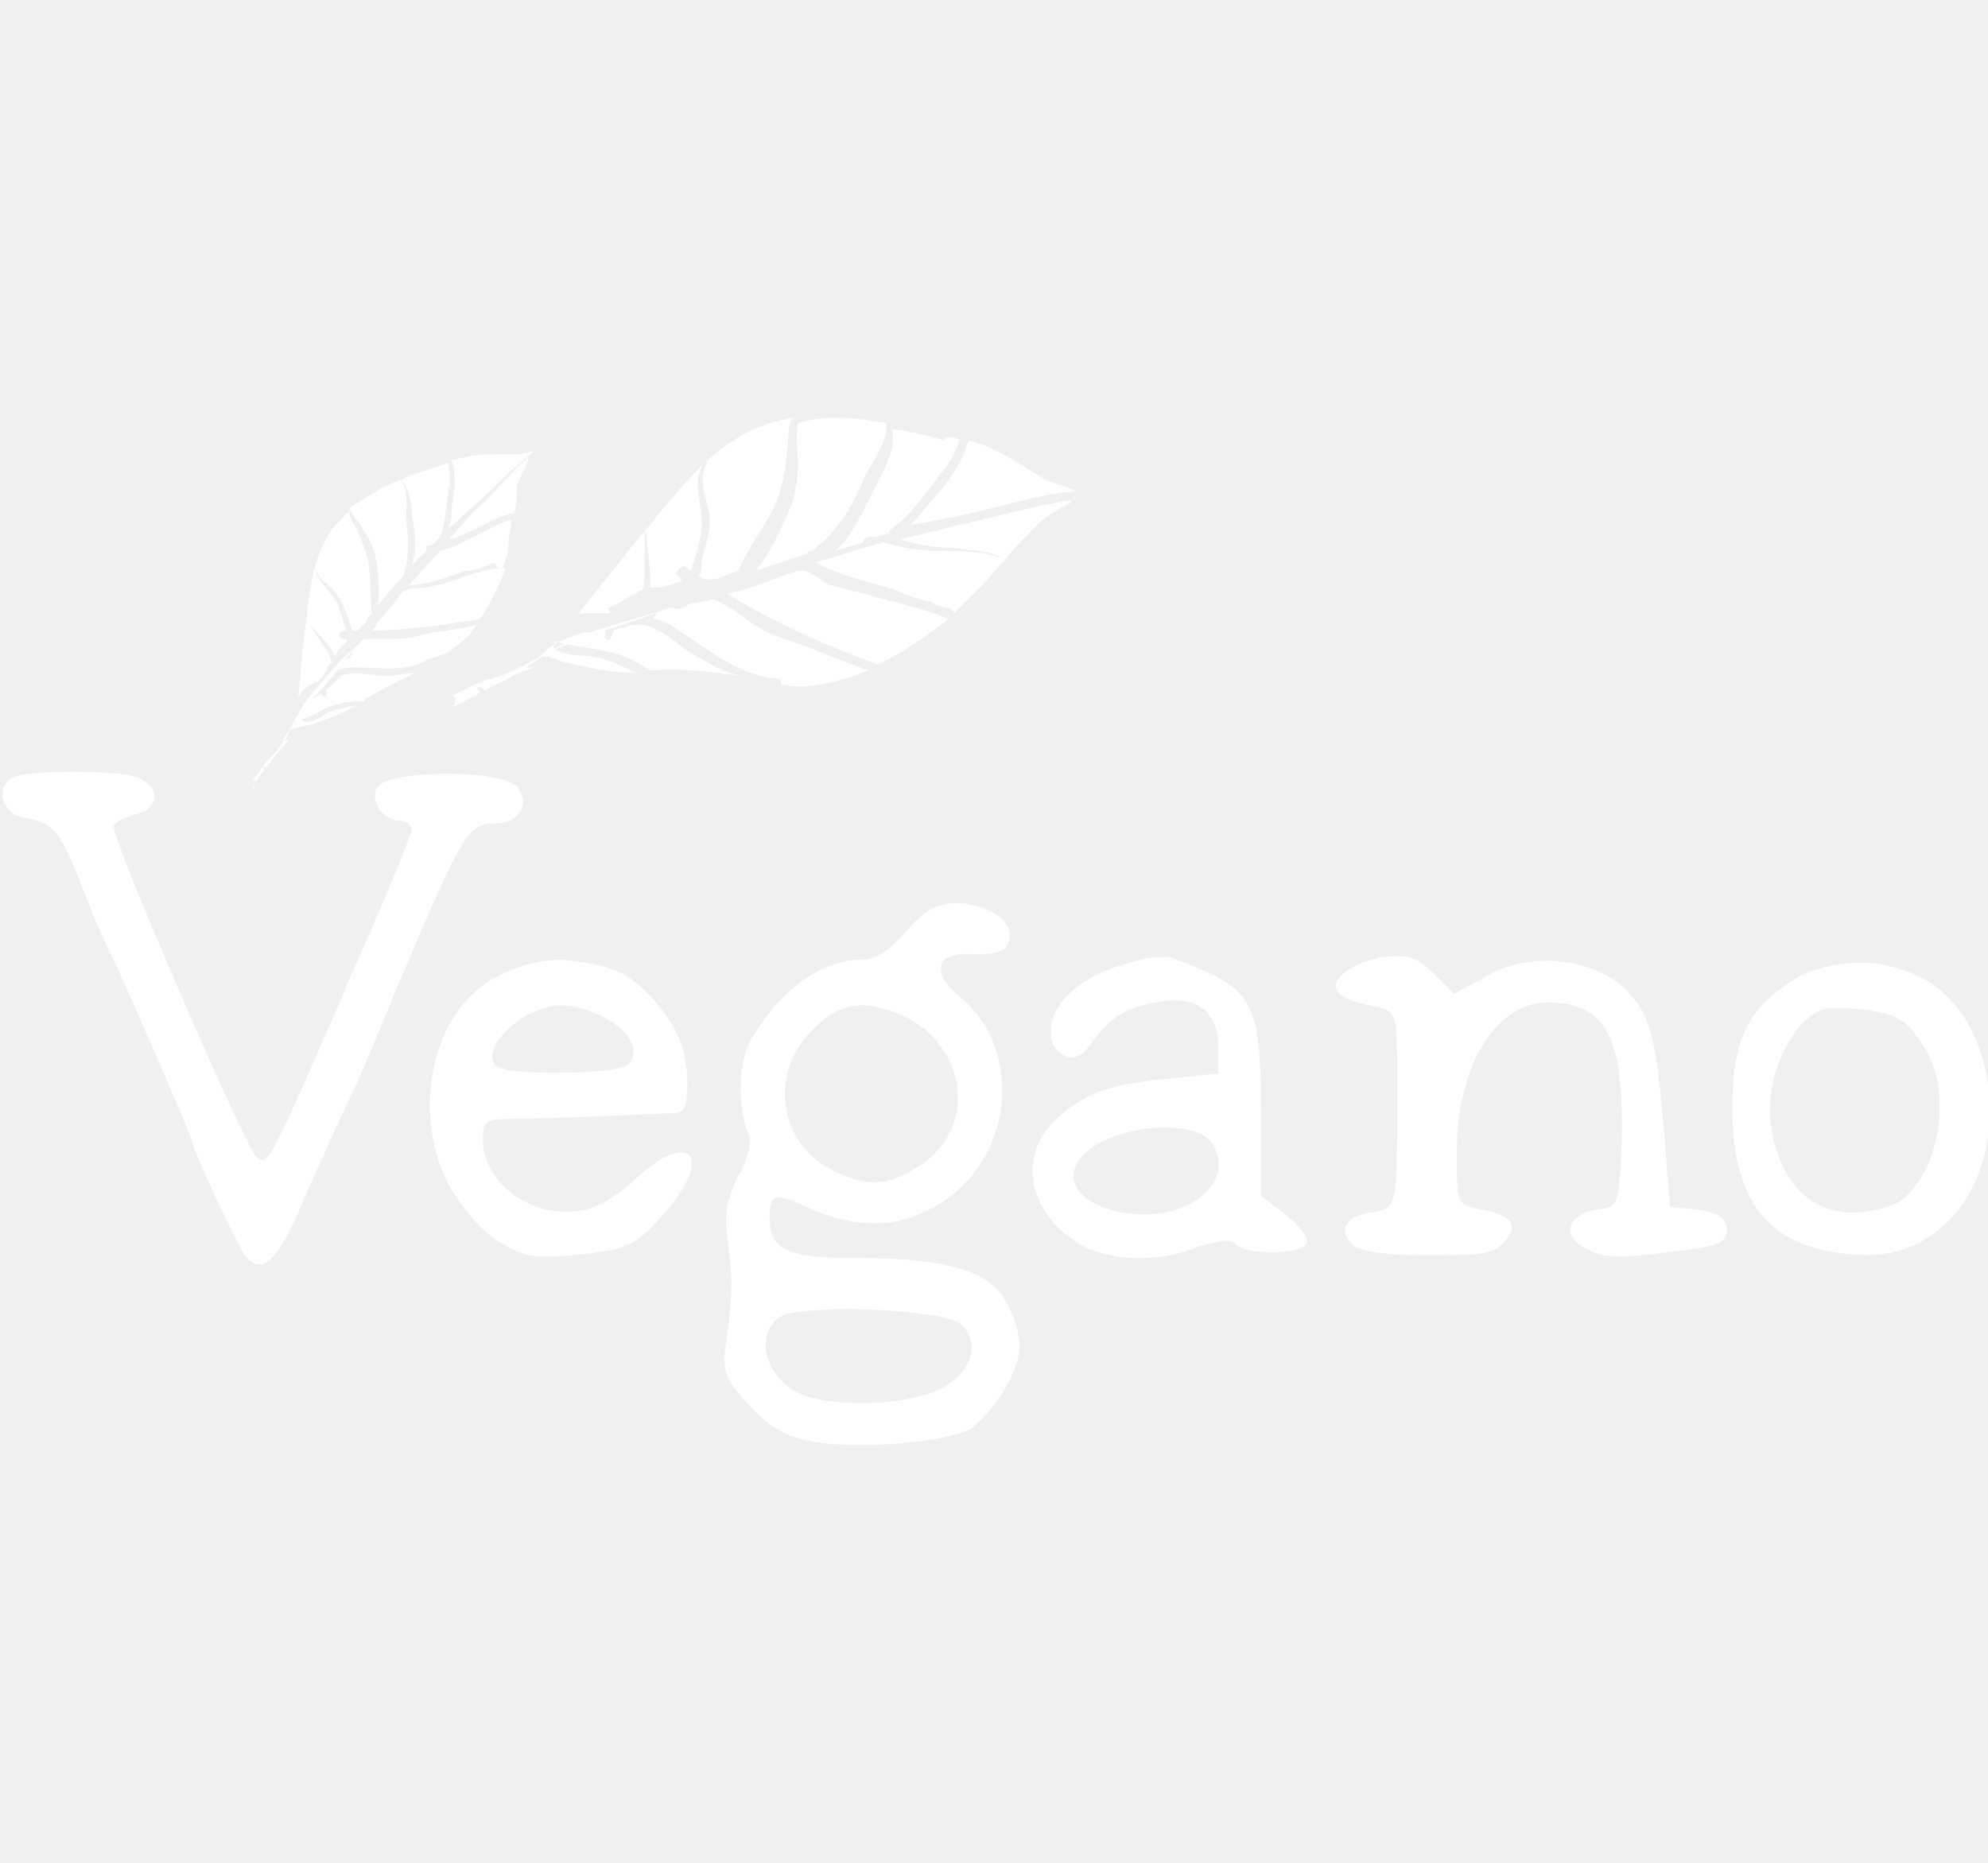
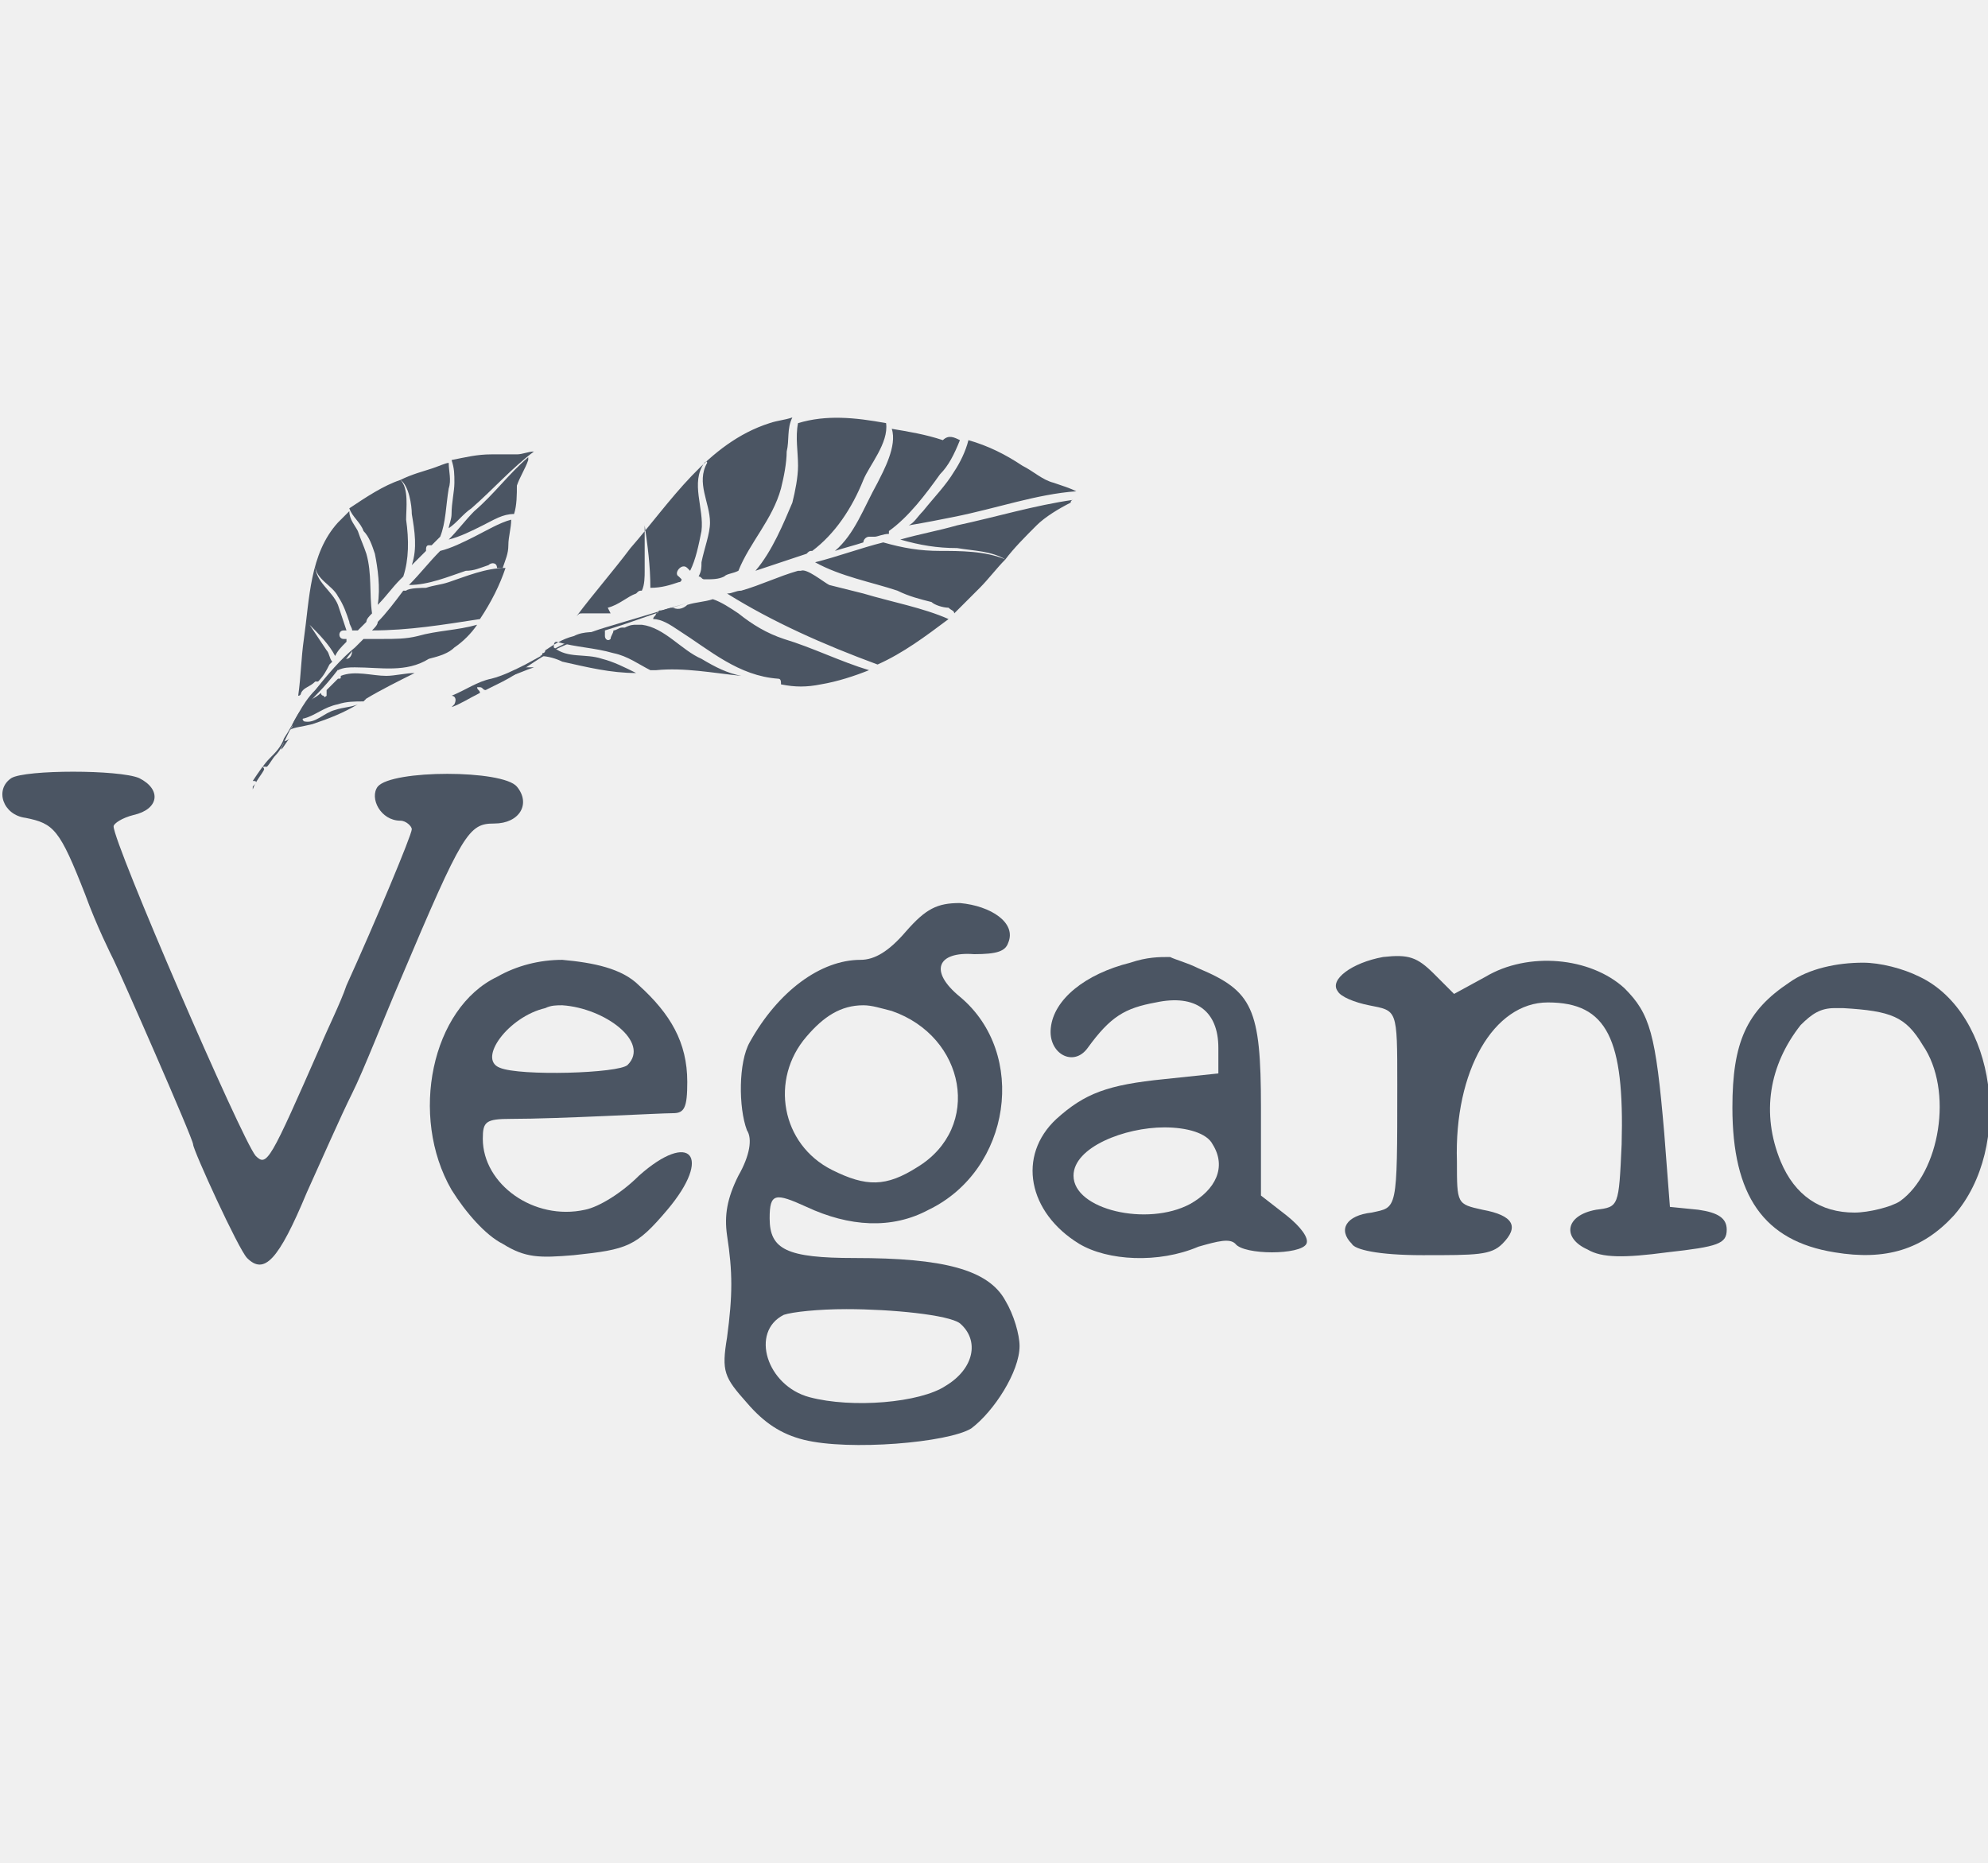
<svg xmlns="http://www.w3.org/2000/svg" version="1.1" id="Camada_1" x="0px" y="0px" viewBox="0 0 70 65.6" style="enable-background:new 0 0 70 65.6;" xml:space="preserve">
  <style type="text/css">
- 	.st0{fill:#FFFFFF;}
+ 	.st0{fill:#4B5563;}
</style>
  <g>
-     <path class="st0" d="M15.9,24.5c0.5-0.2,0.9-0.5,1.4-0.6c0.4-0.1,0.8-0.3,1.2-0.5c0.9-0.5,1.8-1,2.8-1.3c1-0.3,2-0.6,3-0.9   c-1,0.3-2,0.7-3,1c-0.6,0.2-1.2,0.4-1.8,0.7c-0.6,0.3-1.2,0.8-1.8,1.1c-0.2,0.1-0.4,0.2-0.6,0.3c-0.1,0-0.1-0.1-0.2-0.1   c0,0-0.1,0-0.1,0c0,0.1,0.1,0.1,0.1,0.2c-0.4,0.2-0.7,0.4-1,0.5c0,0,0.1-0.1,0.1-0.1C16.1,24.6,16,24.5,15.9,24.5" />
-     <path class="st0" d="M31.2,14.9c0.1,0.7-0.6,1.5-0.8,2c-0.4,1-1,1.9-1.8,2.5c-0.1,0-0.1,0-0.2,0.1c-0.6,0.2-1.2,0.4-1.8,0.6   c0.6-0.7,1-1.7,1.3-2.4c0.1-0.4,0.2-0.9,0.2-1.3c0-0.5-0.1-1,0-1.5c0,0,0,0,0,0C29.1,14.6,30.1,14.7,31.2,14.9 M33.8,15.5   C33.8,15.5,33.8,15.5,33.8,15.5c-0.2,0.5-0.4,0.9-0.7,1.2c-0.5,0.7-1.1,1.5-1.8,2c0,0,0,0,0,0.1c-0.2,0-0.4,0.1-0.5,0.1   c-0.1,0-0.1,0-0.2,0c-0.1,0-0.2,0.1-0.2,0.2c-0.3,0.1-0.7,0.2-1,0.3c0.7-0.6,1-1.5,1.5-2.4c0.2-0.4,0.7-1.3,0.5-1.9   c0.6,0.1,1.2,0.2,1.8,0.4C33.4,15.3,33.6,15.4,33.8,15.5 M33.6,18.2c-0.5,0.1-1,0.2-1.6,0.3c0.2-0.1,0.3-0.3,0.5-0.5   c0.4-0.5,0.8-0.9,1.1-1.4c0.2-0.3,0.4-0.7,0.5-1.1c0.7,0.2,1.3,0.5,1.9,0.9c0.4,0.2,0.7,0.5,1.1,0.6c0.3,0.1,0.6,0.2,0.8,0.3   C36.5,17.4,35.1,17.9,33.6,18.2 M35.4,19.7c-0.5-0.3-1.1-0.3-1.7-0.4c-0.7,0-1.3-0.1-2-0.3c0.7-0.2,1.3-0.3,2-0.5   c1.4-0.3,2.7-0.7,4.1-0.9c0,0-0.1,0-0.1,0.1c-0.4,0.2-0.9,0.5-1.2,0.8C36.1,18.9,35.7,19.3,35.4,19.7 M32.8,21.2   c-0.4-0.1-0.8-0.2-1.2-0.4c-0.9-0.3-2-0.5-2.9-1c0.8-0.2,1.6-0.5,2.4-0.7c0.7,0.2,1.3,0.3,2,0.3c0.7,0,1.6,0,2.3,0.3   c-0.3,0.3-0.6,0.7-0.9,1c-0.3,0.3-0.6,0.6-0.9,0.9c0-0.1-0.1-0.1-0.2-0.2C33.2,21.4,32.9,21.3,32.8,21.2 M25.6,20.9   c0.2,0,0.3-0.1,0.5-0.1c0.7-0.2,1.3-0.5,2-0.7c0,0,0.1,0,0.1,0c0.2-0.1,0.8,0.4,1,0.5c0.4,0.1,0.8,0.2,1.2,0.3c1,0.3,2.1,0.5,3,0.9   c-0.8,0.6-1.6,1.2-2.5,1.6C29,22.7,27.2,21.9,25.6,20.9 M21.5,21.6c-0.1,0-0.1,0-0.2,0c-0.3,0-0.6,0-0.8,0c-0.1,0-0.1,0-0.2,0.1   c0.6-0.8,1.3-1.6,1.9-2.4c1.4-1.6,2.7-3.7,4.9-4.4c0.3-0.1,0.5-0.1,0.8-0.2c-0.2,0.4-0.1,0.8-0.2,1.2c0,0.4-0.1,0.9-0.2,1.3   c-0.3,1.1-1.1,1.9-1.5,2.9c-0.2,0.1-0.4,0.1-0.5,0.2c-0.2,0.1-0.4,0.1-0.7,0.1c-0.1,0-0.1-0.1-0.2-0.1c0.1-0.2,0.1-0.3,0.1-0.5   c0.1-0.5,0.3-1,0.3-1.4c0-0.7-0.5-1.4-0.1-2.1c0,0,0-0.1-0.1,0c-0.5,0.7,0,1.6-0.1,2.4c-0.1,0.5-0.2,1-0.4,1.4c0,0,0,0-0.1-0.1   c-0.2-0.2-0.5,0.2-0.3,0.3h0c0,0,0.1,0.1,0.1,0.1c0,0,0,0.1-0.1,0.1c-0.3,0.1-0.6,0.2-1,0.2c0,0,0,0,0,0c0-0.8-0.1-1.5-0.2-2.2   c0,0-0.1,0,0,0c0,0.5,0,1.1,0,1.6c0,0.2,0,0.5-0.1,0.7c-0.1,0-0.1,0-0.2,0.1c-0.3,0.1-0.6,0.4-1,0.5 M27.4,23.9   c-1.4-0.1-2.4-1-3.5-1.7c-0.3-0.2-0.6-0.4-0.9-0.4c0-0.1,0.1-0.1,0.1-0.2c0,0,0.1,0,0.1-0.1c0.2,0,0.3-0.1,0.5-0.1   c0.2,0.1,0.4,0,0.5-0.1c0.3-0.1,0.6-0.1,0.9-0.2c0.3,0.1,0.6,0.3,0.9,0.5c0.5,0.4,1,0.7,1.6,0.9c1,0.3,2,0.8,3,1.1   c-0.5,0.2-1.1,0.4-1.7,0.5c-0.5,0.1-0.9,0.1-1.4,0C27.5,24,27.5,23.9,27.4,23.9 M19,23.1c0,0,0.1,0,0.1-0.1c0.1,0,0.1-0.1,0.1-0.1   c0,0,0,0,0,0c0.3-0.2,0.6-0.4,1-0.5c0.4-0.2,0.7-0.1,1.1-0.2c0,0.1,0,0.1,0,0.2c0,0.1,0.1,0.2,0.2,0.1c0-0.1,0.1-0.2,0.1-0.3   c0,0,0,0,0,0c0.1,0,0.2-0.1,0.3-0.1c0,0,0.1,0,0.1,0c0.2-0.1,0.3-0.1,0.4-0.1c0.1,0,0.1,0,0.2,0c0.8,0.1,1.4,0.9,2.1,1.2   c0.5,0.3,0.9,0.5,1.4,0.6c-1-0.1-2-0.3-3-0.2c-0.1,0-0.2,0-0.2,0c-0.4-0.2-0.8-0.5-1.3-0.6c-0.7-0.2-1.3-0.2-2-0.4   c-0.1,0-0.1,0.1-0.1,0.2c0.5,0.4,1.1,0.2,1.7,0.4c0.4,0.1,0.8,0.3,1.2,0.5c-0.9,0-1.7-0.2-2.6-0.4C19.6,23.2,19.3,23.1,19,23.1    M18,23.8c0.1-0.1,0.2-0.2,0.4-0.3c0.1,0,0.3,0,0.4,0C18.5,23.6,18.3,23.7,18,23.8" />
-     <path class="st0" d="M8.9,27.5c0.2-0.3,0.4-0.6,0.6-0.8c0.2-0.2,0.4-0.4,0.5-0.7c0.4-0.6,0.6-1.2,1.1-1.7c0.4-0.5,0.9-1.1,1.4-1.5   c-0.4,0.5-0.8,1.1-1.3,1.6c-0.3,0.3-0.5,0.6-0.8,1c-0.3,0.4-0.4,0.9-0.7,1.2c-0.1,0.1-0.2,0.3-0.3,0.4c-0.1,0-0.1,0-0.2,0   c0,0,0,0,0,0c0,0,0.1,0,0.1,0.1c-0.1,0.2-0.3,0.4-0.4,0.7c0,0,0-0.1,0-0.1C9.1,27.5,9,27.5,8.9,27.5" />
-     <path class="st0" d="M14.1,16.9c0.3,0.3,0.2,1,0.2,1.4c0.1,0.7,0.1,1.4-0.1,2c0,0-0.1,0.1-0.1,0.1c-0.3,0.3-0.5,0.6-0.8,0.9   c0.1-0.6,0-1.3-0.1-1.8c-0.1-0.3-0.2-0.6-0.4-0.8c-0.1-0.3-0.4-0.5-0.5-0.8c0,0,0,0,0,0C12.9,17.5,13.5,17.1,14.1,16.9 M15.8,16.3   C15.8,16.3,15.8,16.3,15.8,16.3c0,0.3,0.1,0.6,0,0.9c-0.1,0.6-0.1,1.2-0.3,1.7c0,0,0,0,0,0c-0.1,0.1-0.2,0.2-0.3,0.3   c0,0-0.1,0-0.1,0c-0.1,0-0.1,0.1-0.1,0.2c-0.2,0.2-0.3,0.3-0.5,0.5c0.2-0.6,0.1-1.2,0-1.8c0-0.3-0.1-1-0.4-1.2   c0.4-0.2,0.8-0.3,1.1-0.4C15.5,16.4,15.7,16.3,15.8,16.3 M16.6,17.9c-0.3,0.2-0.5,0.5-0.8,0.7c0-0.1,0.1-0.3,0.1-0.5   c0-0.4,0.1-0.8,0.1-1.1c0-0.3,0-0.5-0.1-0.8c0.5-0.1,0.9-0.2,1.4-0.2c0.3,0,0.6,0,0.9,0c0.2,0,0.4-0.1,0.6-0.1   C18,16.5,17.4,17.2,16.6,17.9 M18.1,18.1c-0.4,0-0.7,0.2-1.1,0.4c-0.4,0.2-0.8,0.4-1.2,0.5c0.3-0.3,0.6-0.7,0.9-1   c0.7-0.6,1.2-1.3,1.9-1.9c0,0,0,0.1,0,0.1c-0.1,0.3-0.3,0.6-0.4,0.9C18.2,17.4,18.2,17.8,18.1,18.1 M17.2,19.9   c-0.3,0.1-0.5,0.2-0.8,0.2c-0.6,0.2-1.3,0.5-2,0.5c0.4-0.4,0.7-0.8,1.1-1.2c0.4-0.1,0.8-0.3,1.2-0.5c0.4-0.2,0.9-0.5,1.3-0.6   c0,0.3-0.1,0.6-0.1,0.9c0,0.3-0.1,0.5-0.2,0.8c0,0-0.1,0-0.2,0C17.5,19.8,17.3,19.8,17.2,19.9 M13.1,22.2c0.1-0.1,0.2-0.2,0.2-0.3   c0.3-0.3,0.6-0.7,0.9-1.1c0,0,0,0,0.1,0c0.1-0.1,0.6-0.1,0.7-0.1c0.3-0.1,0.5-0.1,0.8-0.2c0.6-0.2,1.3-0.5,2-0.5   c-0.2,0.6-0.5,1.2-0.9,1.8C15.6,22,14.4,22.2,13.1,22.2 M11.1,24C11.1,24,11,24.1,11.1,24c-0.2,0.2-0.4,0.2-0.5,0.4   c0,0,0,0.1-0.1,0.1c0.1-0.7,0.1-1.3,0.2-2c0.2-1.4,0.2-3,1.2-4.1c0.1-0.1,0.3-0.3,0.4-0.4c0,0.3,0.2,0.5,0.3,0.7   c0.1,0.3,0.2,0.5,0.3,0.8c0.2,0.7,0.1,1.4,0.2,2.1c-0.1,0.1-0.2,0.2-0.2,0.3c-0.1,0.1-0.2,0.2-0.3,0.3c-0.1,0-0.1,0-0.2,0   c0-0.1-0.1-0.2-0.1-0.3c-0.1-0.3-0.2-0.6-0.4-0.9c-0.2-0.4-0.8-0.6-0.8-1.1c0,0,0,0,0,0c0,0.6,0.6,0.9,0.8,1.4   c0.1,0.3,0.2,0.6,0.3,0.9c0,0,0,0-0.1,0c-0.2,0-0.2,0.3,0,0.3l0,0c0,0,0.1,0,0.1,0c0,0,0,0.1,0,0.1c-0.2,0.2-0.3,0.3-0.4,0.5   c0,0,0,0,0,0c-0.2-0.4-0.6-0.8-0.9-1.1c0,0,0,0,0,0c0.2,0.3,0.4,0.6,0.6,0.9c0.1,0.1,0.1,0.3,0.2,0.4c0,0-0.1,0.1-0.1,0.1   c-0.1,0.2-0.2,0.4-0.4,0.6 M15.1,23.2c-0.8,0.5-1.7,0.3-2.6,0.3c-0.2,0-0.4,0-0.6,0.1c0,0,0-0.1,0-0.1c0,0,0-0.1,0.1-0.1   c0.1-0.1,0.1-0.2,0.2-0.2c0.1,0,0.2-0.1,0.2-0.3c0.1-0.1,0.3-0.3,0.4-0.4c0.2,0,0.4,0,0.7,0c0.4,0,0.8,0,1.2-0.1   c0.7-0.2,1.4-0.2,2.1-0.4c-0.2,0.3-0.5,0.6-0.8,0.8C15.8,23,15.5,23.1,15.1,23.2C15.2,23.2,15.2,23.2,15.1,23.2 M10.2,25.7   C10.2,25.6,10.2,25.6,10.2,25.7c0.1-0.1,0.1-0.1,0.1-0.2c0,0,0,0,0,0c0.1-0.2,0.2-0.4,0.4-0.6c0.2-0.3,0.4-0.3,0.6-0.5   c0,0,0,0.1,0.1,0.1c0,0.1,0.1,0,0.1,0c0-0.1,0-0.1,0-0.2c0,0,0,0,0,0c0.1-0.1,0.1-0.1,0.2-0.2c0,0,0,0,0,0c0.1-0.1,0.1-0.1,0.2-0.2   c0.1,0,0.1,0,0.1-0.1c0.5-0.2,1.1,0,1.6,0c0.3,0,0.7-0.1,1-0.1c-0.6,0.3-1.2,0.6-1.7,0.9c0,0-0.1,0.1-0.1,0.1c-0.3,0-0.6,0-0.9,0.1   c-0.5,0.1-0.8,0.4-1.2,0.5c-0.1,0,0,0.1,0,0.1c0.4,0.1,0.7-0.3,1.1-0.4c0.3-0.1,0.6-0.1,0.8-0.2c-0.5,0.3-1,0.5-1.6,0.7   C10.6,25.6,10.4,25.6,10.2,25.7 M9.9,26.4c0-0.1,0.1-0.2,0.1-0.3c0.1,0,0.2-0.1,0.2-0.1C10.1,26.1,10,26.3,9.9,26.4" />
-     <path class="st0" d="M6.8,40.3c0-0.2-2.6-6.1-2.8-6.5c-0.1-0.2-0.6-1.2-1-2.3c-0.9-2.3-1.1-2.5-2.1-2.7c-0.8-0.1-1.1-1-0.5-1.4   c0.5-0.3,3.8-0.3,4.5,0c0.8,0.4,0.7,1.1-0.2,1.3c-0.4,0.1-0.7,0.3-0.7,0.4c0,0.6,4.5,11,5,11.6c0.4,0.4,0.5,0.2,2.3-3.9   c0.2-0.5,0.7-1.5,0.9-2.1c1-2.2,2.3-5.3,2.3-5.5c0-0.1-0.2-0.3-0.4-0.3c-0.7,0-1.1-0.8-0.8-1.2c0.5-0.6,4.4-0.6,4.9,0   c0.5,0.6,0.1,1.3-0.8,1.3c-0.9,0-1.1,0.3-3.3,5.5c-0.6,1.4-1.3,3.2-1.7,4c-0.4,0.8-1.1,2.4-1.6,3.5c-1,2.4-1.5,2.9-2.1,2.3   C8.4,44,6.8,40.5,6.8,40.3" />
+     <path class="st0" d="M15.9,24.5c0.5-0.2,0.9-0.5,1.4-0.6c0.4-0.1,0.8-0.3,1.2-0.5c0.9-0.5,1.8-1,2.8-1.3s2-0.6,3-0.9   c-1,0.3-2,0.7-3,1c-0.6,0.2-1.2,0.4-1.8,0.7c-0.6,0.3-1.2,0.8-1.8,1.1c-0.2,0.1-0.4,0.2-0.6,0.3c-0.1,0-0.1-0.1-0.2-0.1h-0.1   c0,0.1,0.1,0.1,0.1,0.2c-0.4,0.2-0.7,0.4-1,0.5l0.1-0.1C16.1,24.6,16,24.5,15.9,24.5" />
+     <path class="st0" d="M31.2,14.9c0.1,0.7-0.6,1.5-0.8,2c-0.4,1-1,1.9-1.8,2.5c-0.1,0-0.1,0-0.2,0.1c-0.6,0.2-1.2,0.4-1.8,0.6   c0.6-0.7,1-1.7,1.3-2.4c0.1-0.4,0.2-0.9,0.2-1.3c0-0.5-0.1-1,0-1.5l0,0C29.1,14.6,30.1,14.7,31.2,14.9 M33.8,15.5L33.8,15.5   c-0.2,0.5-0.4,0.9-0.7,1.2c-0.5,0.7-1.1,1.5-1.8,2c0,0,0,0,0,0.1c-0.2,0-0.4,0.1-0.5,0.1s-0.1,0-0.2,0s-0.2,0.1-0.2,0.2   c-0.3,0.1-0.7,0.2-1,0.3c0.7-0.6,1-1.5,1.5-2.4c0.2-0.4,0.7-1.3,0.5-1.9c0.6,0.1,1.2,0.2,1.8,0.4C33.4,15.3,33.6,15.4,33.8,15.5    M33.6,18.2c-0.5,0.1-1,0.2-1.6,0.3c0.2-0.1,0.3-0.3,0.5-0.5c0.4-0.5,0.8-0.9,1.1-1.4c0.2-0.3,0.4-0.7,0.5-1.1   c0.7,0.2,1.3,0.5,1.9,0.9c0.4,0.2,0.7,0.5,1.1,0.6c0.3,0.1,0.6,0.2,0.8,0.3C36.5,17.4,35.1,17.9,33.6,18.2 M35.4,19.7   c-0.5-0.3-1.1-0.3-1.7-0.4c-0.7,0-1.3-0.1-2-0.3c0.7-0.2,1.3-0.3,2-0.5c1.4-0.3,2.7-0.7,4.1-0.9c0,0-0.1,0-0.1,0.1   c-0.4,0.2-0.9,0.5-1.2,0.8C36.1,18.9,35.7,19.3,35.4,19.7 M32.8,21.2c-0.4-0.1-0.8-0.2-1.2-0.4c-0.9-0.3-2-0.5-2.9-1   c0.8-0.2,1.6-0.5,2.4-0.7c0.7,0.2,1.3,0.3,2,0.3s1.6,0,2.3,0.3c-0.3,0.3-0.6,0.7-0.9,1c-0.3,0.3-0.6,0.6-0.9,0.9   c0-0.1-0.1-0.1-0.2-0.2C33.2,21.4,32.9,21.3,32.8,21.2 M25.6,20.9c0.2,0,0.3-0.1,0.5-0.1c0.7-0.2,1.3-0.5,2-0.7h0.1   c0.2-0.1,0.8,0.4,1,0.5c0.4,0.1,0.8,0.2,1.2,0.3c1,0.3,2.1,0.5,3,0.9c-0.8,0.6-1.6,1.2-2.5,1.6C29,22.7,27.2,21.9,25.6,20.9    M21.5,21.6c-0.1,0-0.1,0-0.2,0c-0.3,0-0.6,0-0.8,0c-0.1,0-0.1,0-0.2,0.1c0.6-0.8,1.3-1.6,1.9-2.4c1.4-1.6,2.7-3.7,4.9-4.4   c0.3-0.1,0.5-0.1,0.8-0.2c-0.2,0.4-0.1,0.8-0.2,1.2c0,0.4-0.1,0.9-0.2,1.3c-0.3,1.1-1.1,1.9-1.5,2.9c-0.2,0.1-0.4,0.1-0.5,0.2   c-0.2,0.1-0.4,0.1-0.7,0.1c-0.1,0-0.1-0.1-0.2-0.1c0.1-0.2,0.1-0.3,0.1-0.5c0.1-0.5,0.3-1,0.3-1.4c0-0.7-0.5-1.4-0.1-2.1   c0,0,0-0.1-0.1,0c-0.5,0.7,0,1.6-0.1,2.4c-0.1,0.5-0.2,1-0.4,1.4c0,0,0,0-0.1-0.1c-0.2-0.2-0.5,0.2-0.3,0.3l0,0l0.1,0.1   c0,0,0,0.1-0.1,0.1c-0.3,0.1-0.6,0.2-1,0.2l0,0c0-0.8-0.1-1.5-0.2-2.2c0,0-0.1,0,0,0c0,0.5,0,1.1,0,1.6c0,0.2,0,0.5-0.1,0.7   c-0.1,0-0.1,0-0.2,0.1c-0.3,0.1-0.6,0.4-1,0.5 M27.4,23.9c-1.4-0.1-2.4-1-3.5-1.7c-0.3-0.2-0.6-0.4-0.9-0.4c0-0.1,0.1-0.1,0.1-0.2   c0,0,0.1,0,0.1-0.1c0.2,0,0.3-0.1,0.5-0.1c0.2,0.1,0.4,0,0.5-0.1c0.3-0.1,0.6-0.1,0.9-0.2c0.3,0.1,0.6,0.3,0.9,0.5   c0.5,0.4,1,0.7,1.6,0.9c1,0.3,2,0.8,3,1.1c-0.5,0.2-1.1,0.4-1.7,0.5c-0.5,0.1-0.9,0.1-1.4,0C27.5,24,27.5,23.9,27.4,23.9 M19,23.1   c0,0,0.1,0,0.1-0.1c0.1,0,0.1-0.1,0.1-0.1l0,0c0.3-0.2,0.6-0.4,1-0.5c0.4-0.2,0.7-0.1,1.1-0.2c0,0.1,0,0.1,0,0.2s0.1,0.2,0.2,0.1   c0-0.1,0.1-0.2,0.1-0.3l0,0c0.1,0,0.2-0.1,0.3-0.1H22c0.2-0.1,0.3-0.1,0.4-0.1s0.1,0,0.2,0c0.8,0.1,1.4,0.9,2.1,1.2   c0.5,0.3,0.9,0.5,1.4,0.6c-1-0.1-2-0.3-3-0.2c-0.1,0-0.2,0-0.2,0c-0.4-0.2-0.8-0.5-1.3-0.6c-0.7-0.2-1.3-0.2-2-0.4   c-0.1,0-0.1,0.1-0.1,0.2c0.5,0.4,1.1,0.2,1.7,0.4c0.4,0.1,0.8,0.3,1.2,0.5c-0.9,0-1.7-0.2-2.6-0.4C19.6,23.2,19.3,23.1,19,23.1    M18,23.8c0.1-0.1,0.2-0.2,0.4-0.3c0.1,0,0.3,0,0.4,0C18.5,23.6,18.3,23.7,18,23.8" />
+     <path class="st0" d="M8.9,27.5c0.2-0.3,0.4-0.6,0.6-0.8c0.2-0.2,0.4-0.4,0.5-0.7c0.4-0.6,0.6-1.2,1.1-1.7c0.4-0.5,0.9-1.1,1.4-1.5   c-0.4,0.5-0.8,1.1-1.3,1.6c-0.3,0.3-0.5,0.6-0.8,1s-0.4,0.9-0.7,1.2c-0.1,0.1-0.2,0.3-0.3,0.4c-0.1,0-0.1,0-0.2,0l0,0   c0,0,0.1,0,0.1,0.1c-0.1,0.2-0.3,0.4-0.4,0.7v-0.1C9.1,27.5,9,27.5,8.9,27.5" />
+     <path class="st0" d="M14.1,16.9c0.3,0.3,0.2,1,0.2,1.4c0.1,0.7,0.1,1.4-0.1,2l-0.1,0.1c-0.3,0.3-0.5,0.6-0.8,0.9   c0.1-0.6,0-1.3-0.1-1.8c-0.1-0.3-0.2-0.6-0.4-0.8c-0.1-0.3-0.4-0.5-0.5-0.8l0,0C12.9,17.5,13.5,17.1,14.1,16.9 M15.8,16.3   L15.8,16.3c0,0.3,0.1,0.6,0,0.9c-0.1,0.6-0.1,1.2-0.3,1.7l0,0c-0.1,0.1-0.2,0.2-0.3,0.3h-0.1c-0.1,0-0.1,0.1-0.1,0.2   c-0.2,0.2-0.3,0.3-0.5,0.5c0.2-0.6,0.1-1.2,0-1.8c0-0.3-0.1-1-0.4-1.2c0.4-0.2,0.8-0.3,1.1-0.4S15.7,16.3,15.8,16.3 M16.6,17.9   c-0.3,0.2-0.5,0.5-0.8,0.7c0-0.1,0.1-0.3,0.1-0.5c0-0.4,0.1-0.8,0.1-1.1c0-0.3,0-0.5-0.1-0.8c0.5-0.1,0.9-0.2,1.4-0.2   c0.3,0,0.6,0,0.9,0c0.2,0,0.4-0.1,0.6-0.1C18,16.5,17.4,17.2,16.6,17.9 M18.1,18.1c-0.4,0-0.7,0.2-1.1,0.4   c-0.4,0.2-0.8,0.4-1.2,0.5c0.3-0.3,0.6-0.7,0.9-1c0.7-0.6,1.2-1.3,1.9-1.9v0.1c-0.1,0.3-0.3,0.6-0.4,0.9   C18.2,17.4,18.2,17.8,18.1,18.1 M17.2,19.9c-0.3,0.1-0.5,0.2-0.8,0.2c-0.6,0.2-1.3,0.5-2,0.5c0.4-0.4,0.7-0.8,1.1-1.2   c0.4-0.1,0.8-0.3,1.2-0.5c0.4-0.2,0.9-0.5,1.3-0.6c0,0.3-0.1,0.6-0.1,0.9s-0.1,0.5-0.2,0.8c0,0-0.1,0-0.2,0   C17.5,19.8,17.3,19.8,17.2,19.9 M13.1,22.2c0.1-0.1,0.2-0.2,0.2-0.3c0.3-0.3,0.6-0.7,0.9-1.1c0,0,0,0,0.1,0   c0.1-0.1,0.6-0.1,0.7-0.1c0.3-0.1,0.5-0.1,0.8-0.2c0.6-0.2,1.3-0.5,2-0.5c-0.2,0.6-0.5,1.2-0.9,1.8C15.6,22,14.4,22.2,13.1,22.2    M11.1,24C11.1,24,11,24.1,11.1,24c-0.2,0.2-0.4,0.2-0.5,0.4c0,0,0,0.1-0.1,0.1c0.1-0.7,0.1-1.3,0.2-2c0.2-1.4,0.2-3,1.2-4.1   c0.1-0.1,0.3-0.3,0.4-0.4c0,0.3,0.2,0.5,0.3,0.7c0.1,0.3,0.2,0.5,0.3,0.8c0.2,0.7,0.1,1.4,0.2,2.1c-0.1,0.1-0.2,0.2-0.2,0.3   c-0.1,0.1-0.2,0.2-0.3,0.3c-0.1,0-0.1,0-0.2,0c0-0.1-0.1-0.2-0.1-0.3c-0.1-0.3-0.2-0.6-0.4-0.9c-0.2-0.4-0.8-0.6-0.8-1.1l0,0   c0,0.6,0.6,0.9,0.8,1.4c0.1,0.3,0.2,0.6,0.3,0.9c0,0,0,0-0.1,0c-0.2,0-0.2,0.3,0,0.3l0,0h0.1v0.1c-0.2,0.2-0.3,0.3-0.4,0.5l0,0   c-0.2-0.4-0.6-0.8-0.9-1.1l0,0c0.2,0.3,0.4,0.6,0.6,0.9c0.1,0.1,0.1,0.3,0.2,0.4l-0.1,0.1c-0.1,0.2-0.2,0.4-0.4,0.6 M15.1,23.2   c-0.8,0.5-1.7,0.3-2.6,0.3c-0.2,0-0.4,0-0.6,0.1v-0.1c0,0,0-0.1,0.1-0.1c0.1-0.1,0.1-0.2,0.2-0.2c0.1,0,0.2-0.1,0.2-0.3   c0.1-0.1,0.3-0.3,0.4-0.4c0.2,0,0.4,0,0.7,0c0.4,0,0.8,0,1.2-0.1c0.7-0.2,1.4-0.2,2.1-0.4c-0.2,0.3-0.5,0.6-0.8,0.8   C15.8,23,15.5,23.1,15.1,23.2C15.2,23.2,15.2,23.2,15.1,23.2 M10.2,25.7C10.2,25.6,10.2,25.6,10.2,25.7c0.1-0.1,0.1-0.1,0.1-0.2   l0,0c0.1-0.2,0.2-0.4,0.4-0.6c0.2-0.3,0.4-0.3,0.6-0.5c0,0,0,0.1,0.1,0.1c0,0.1,0.1,0,0.1,0c0-0.1,0-0.1,0-0.2l0,0   c0.1-0.1,0.1-0.1,0.2-0.2l0,0c0.1-0.1,0.1-0.1,0.2-0.2c0.1,0,0.1,0,0.1-0.1c0.5-0.2,1.1,0,1.6,0c0.3,0,0.7-0.1,1-0.1   c-0.6,0.3-1.2,0.6-1.7,0.9l-0.1,0.1c-0.3,0-0.6,0-0.9,0.1c-0.5,0.1-0.8,0.4-1.2,0.5c-0.1,0,0,0.1,0,0.1c0.4,0.1,0.7-0.3,1.1-0.4   c0.3-0.1,0.6-0.1,0.8-0.2c-0.5,0.3-1,0.5-1.6,0.7C10.6,25.6,10.4,25.6,10.2,25.7 M9.9,26.4c0-0.1,0.1-0.2,0.1-0.3   c0.1,0,0.2-0.1,0.2-0.1C10.1,26.1,10,26.3,9.9,26.4" />
+     <path class="st0" d="M6.8,40.3c0-0.2-2.6-6.1-2.8-6.5c-0.1-0.2-0.6-1.2-1-2.3c-0.9-2.3-1.1-2.5-2.1-2.7c-0.8-0.1-1.1-1-0.5-1.4   c0.5-0.3,3.8-0.3,4.5,0c0.8,0.4,0.7,1.1-0.2,1.3C4.3,28.8,4,29,4,29.1c0,0.6,4.5,11,5,11.6c0.4,0.4,0.5,0.2,2.3-3.9   c0.2-0.5,0.7-1.5,0.9-2.1c1-2.2,2.3-5.3,2.3-5.5c0-0.1-0.2-0.3-0.4-0.3c-0.7,0-1.1-0.8-0.8-1.2c0.5-0.6,4.4-0.6,4.9,0   s0.1,1.3-0.8,1.3s-1.1,0.3-3.3,5.5c-0.6,1.4-1.3,3.2-1.7,4s-1.1,2.4-1.6,3.5c-1,2.4-1.5,2.9-2.1,2.3C8.4,44,6.8,40.5,6.8,40.3" />
    <path class="st0" d="M22.5,34.7c1.1,1,1.7,2,1.7,3.4c0,0.9-0.1,1.1-0.5,1.1c-0.5,0-4,0.2-5.7,0.2c-0.9,0-1,0.1-1,0.7   c0,1.6,1.8,2.9,3.6,2.5c0.5-0.1,1.3-0.6,1.9-1.2c1.8-1.6,2.6-0.7,1,1.2c-1.1,1.3-1.4,1.4-3.3,1.6c-1.2,0.1-1.7,0.1-2.5-0.4   c-0.6-0.3-1.3-1.1-1.8-1.9c-1.5-2.6-0.7-6.4,1.6-7.5c0.7-0.4,1.5-0.6,2.3-0.6C20.9,33.9,21.9,34.1,22.5,34.7 M19.2,35.5   c-1.3,0.3-2.4,1.8-1.6,2.1c0.7,0.3,4.2,0.2,4.5-0.1c0.8-0.8-0.8-2-2.3-2.1C19.6,35.4,19.4,35.4,19.2,35.5" />
-     <path class="st0" d="M35.5,33.2c-0.1,0.3-0.4,0.4-1.2,0.4c-1.3-0.1-1.6,0.6-0.5,1.5c2.4,2,1.8,6.1-1.1,7.5   c-1.3,0.7-2.8,0.6-4.3-0.1c-1.1-0.5-1.3-0.5-1.3,0.4c0,1.1,0.6,1.4,3,1.4c3.1,0,4.7,0.4,5.3,1.5c0.3,0.5,0.5,1.2,0.5,1.6   c0,0.9-0.9,2.3-1.7,2.9c-0.8,0.5-4.3,0.8-5.9,0.4c-0.8-0.2-1.4-0.6-2-1.3c-0.8-0.9-0.9-1.1-0.7-2.3c0.2-1.5,0.2-2.3,0-3.6   c-0.1-0.7,0-1.3,0.4-2.1c0.4-0.7,0.5-1.3,0.3-1.6c-0.3-0.8-0.3-2.4,0.1-3.1c1-1.8,2.5-2.9,3.9-2.9c0.5,0,1-0.3,1.6-1   c0.7-0.8,1.1-1,1.9-1C34.9,31.9,35.8,32.5,35.5,33.2 M27.6,46.3c-1.2,0.6-0.6,2.5,0.9,2.9c1.5,0.4,3.9,0.2,4.8-0.4   c1-0.6,1.2-1.6,0.5-2.2c-0.4-0.3-2.4-0.5-4-0.5C28.8,46.1,27.9,46.2,27.6,46.3 M28.4,36.5c-1.3,1.5-0.9,3.8,0.9,4.7   c1.2,0.6,1.9,0.6,3-0.1c2.3-1.4,1.7-4.6-0.9-5.5c-0.4-0.1-0.7-0.2-1-0.2C29.6,35.4,29,35.8,28.4,36.5" />
-     <path class="st0" d="M42.2,34.1c1.9,0.8,2.2,1.4,2.2,4.9l0,3.1l0.9,0.7c0.5,0.4,0.8,0.8,0.7,1c-0.2,0.4-2.2,0.4-2.5,0   c-0.2-0.2-0.6-0.1-1.3,0.1c-1.4,0.6-3.2,0.5-4.2-0.1c-1.8-1.1-2.2-3.1-0.8-4.4c1-0.9,1.8-1.2,3.8-1.4l1.9-0.2v-0.9   c0-1.3-0.8-1.9-2.2-1.6c-1.1,0.2-1.6,0.5-2.4,1.6c-0.5,0.7-1.4,0.2-1.3-0.7c0.1-1,1.2-1.9,2.8-2.3c0.6-0.2,1-0.2,1.4-0.2   C41.4,33.8,41.8,33.9,42.2,34.1 M37.8,41.4c0,1.2,2.6,1.8,4.1,1c0.9-0.5,1.3-1.3,0.8-2.1c-0.2-0.4-0.9-0.6-1.7-0.6   C39.6,39.7,37.8,40.4,37.8,41.4" />
+     <path class="st0" d="M35.5,33.2c-0.1,0.3-0.4,0.4-1.2,0.4c-1.3-0.1-1.6,0.6-0.5,1.5c2.4,2,1.8,6.1-1.1,7.5   c-1.3,0.7-2.8,0.6-4.3-0.1c-1.1-0.5-1.3-0.5-1.3,0.4c0,1.1,0.6,1.4,3,1.4c3.1,0,4.7,0.4,5.3,1.5c0.3,0.5,0.5,1.2,0.5,1.6   c0,0.9-0.9,2.3-1.7,2.9c-0.8,0.5-4.3,0.8-5.9,0.4c-0.8-0.2-1.4-0.6-2-1.3c-0.8-0.9-0.9-1.1-0.7-2.3c0.2-1.5,0.2-2.3,0-3.6   c-0.1-0.7,0-1.3,0.4-2.1c0.4-0.7,0.5-1.3,0.3-1.6C26,39,26,37.4,26.4,36.7c1-1.8,2.5-2.9,3.9-2.9c0.5,0,1-0.3,1.6-1   c0.7-0.8,1.1-1,1.9-1C34.9,31.9,35.8,32.5,35.5,33.2 M27.6,46.3c-1.2,0.6-0.6,2.5,0.9,2.9s3.9,0.2,4.8-0.4c1-0.6,1.2-1.6,0.5-2.2   c-0.4-0.3-2.4-0.5-4-0.5C28.8,46.1,27.9,46.2,27.6,46.3 M28.4,36.5c-1.3,1.5-0.9,3.8,0.9,4.7c1.2,0.6,1.9,0.6,3-0.1   c2.3-1.4,1.7-4.6-0.9-5.5c-0.4-0.1-0.7-0.2-1-0.2C29.6,35.4,29,35.8,28.4,36.5" />
+     <path class="st0" d="M42.2,34.1c1.9,0.8,2.2,1.4,2.2,4.9v3.1l0.9,0.7c0.5,0.4,0.8,0.8,0.7,1c-0.2,0.4-2.2,0.4-2.5,0   c-0.2-0.2-0.6-0.1-1.3,0.1c-1.4,0.6-3.2,0.5-4.2-0.1c-1.8-1.1-2.2-3.1-0.8-4.4c1-0.9,1.8-1.2,3.8-1.4l1.9-0.2v-0.9   c0-1.3-0.8-1.9-2.2-1.6c-1.1,0.2-1.6,0.5-2.4,1.6c-0.5,0.7-1.4,0.2-1.3-0.7c0.1-1,1.2-1.9,2.8-2.3c0.6-0.2,1-0.2,1.4-0.2   C41.4,33.8,41.8,33.9,42.2,34.1 M37.8,41.4c0,1.2,2.6,1.8,4.1,1c0.9-0.5,1.3-1.3,0.8-2.1c-0.2-0.4-0.9-0.6-1.7-0.6   C39.6,39.7,37.8,40.4,37.8,41.4" />
    <path class="st0" d="M48.3,42.7c0.9-0.2,0.9,0,0.9-4.5c0-2.7,0-2.6-1-2.8c-0.5-0.1-1-0.3-1.1-0.5c-0.3-0.4,0.5-1,1.6-1.2   c0.9-0.1,1.2,0,1.8,0.6l0.7,0.7l1.1-0.6c1.5-0.9,3.7-0.7,4.9,0.4c0.9,0.9,1.1,1.6,1.4,5.1l0.2,2.6l1,0.1c0.7,0.1,1,0.3,1,0.7   c0,0.5-0.3,0.6-2.1,0.8c-1.5,0.2-2.3,0.2-2.8-0.1c-0.9-0.4-0.8-1.2,0.3-1.4c0.8-0.1,0.8-0.1,0.9-2.3c0.1-3.7-0.5-5-2.6-5   c-1.9,0-3.3,2.4-3.2,5.6c0,1.5,0,1.5,0.9,1.7c1.1,0.2,1.3,0.6,0.7,1.2c-0.4,0.4-0.9,0.4-2.8,0.4c-1.6,0-2.4-0.2-2.5-0.4   C47.1,43.3,47.4,42.8,48.3,42.7" />
    <path class="st0" d="M67.6,34.4c2.7,1.3,3.3,6,1.2,8.4c-1.1,1.2-2.4,1.6-4.2,1.3c-2.5-0.4-3.6-2-3.6-5.1c0-2.3,0.5-3.4,2-4.4   c0.7-0.5,1.7-0.7,2.6-0.7C66.2,33.9,67,34.1,67.6,34.4 M63.4,36.1c-1.1,1.4-1.4,3.1-0.7,4.8c0.5,1.2,1.4,1.8,2.6,1.8   c0.5,0,1.3-0.2,1.6-0.4c1.4-1,1.9-3.9,0.8-5.5c-0.6-1-1.1-1.2-2.8-1.3c-0.1,0-0.2,0-0.3,0C64.1,35.5,63.8,35.7,63.4,36.1" />
  </g>
</svg>
